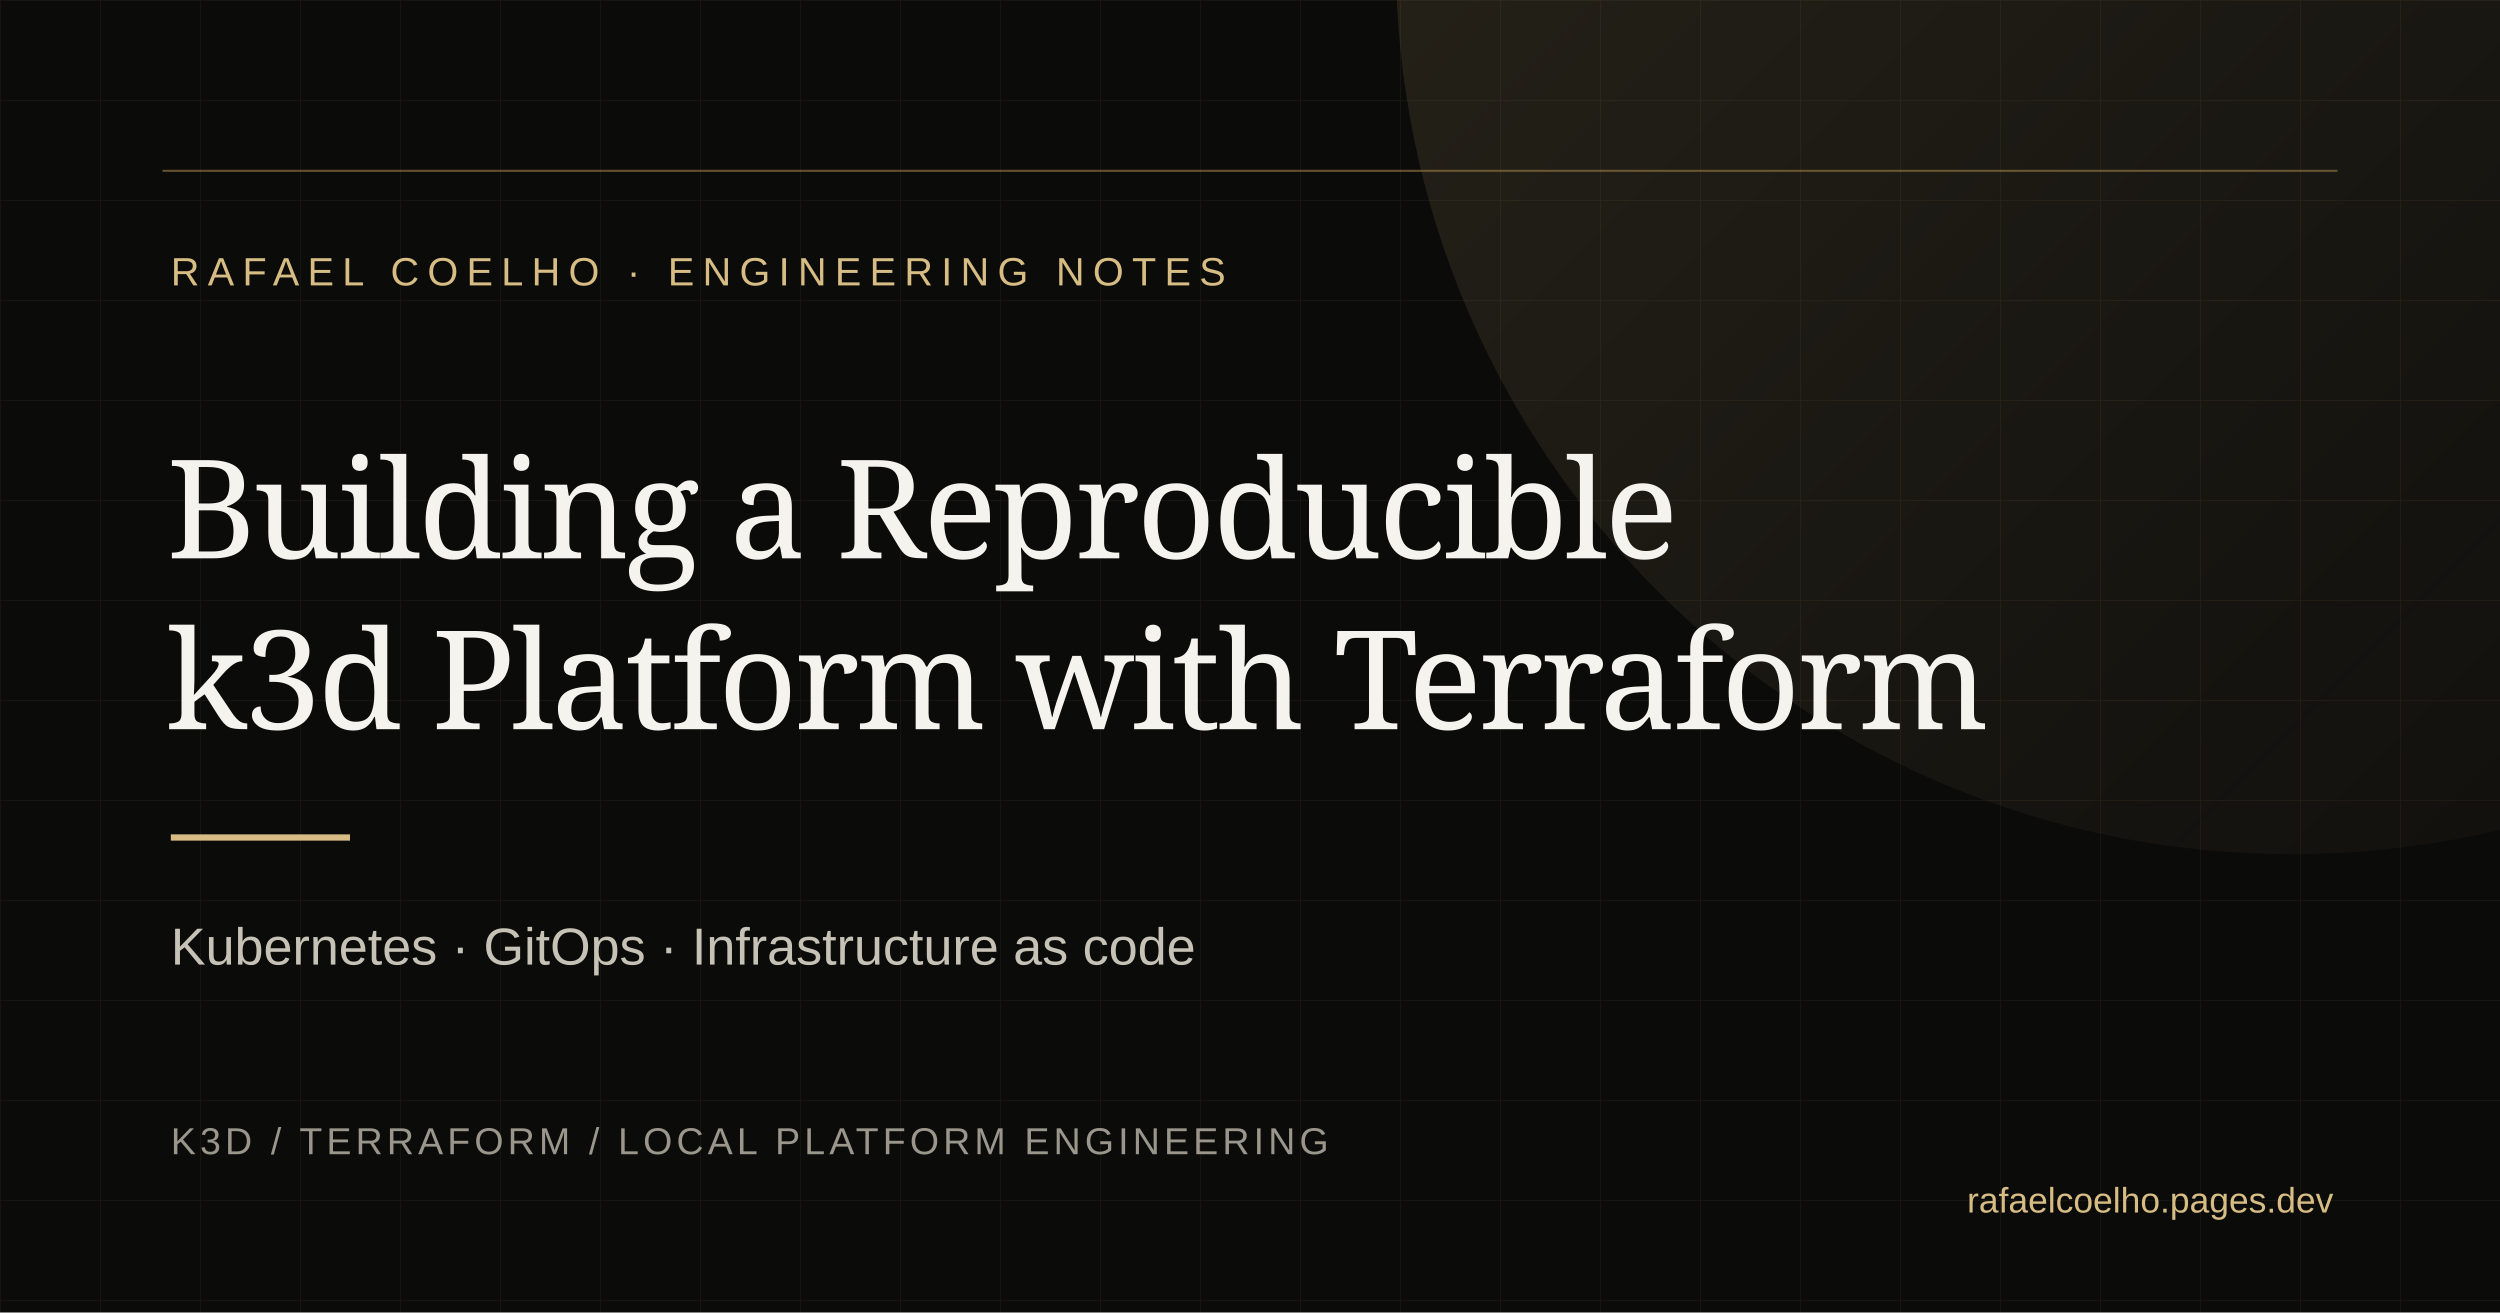
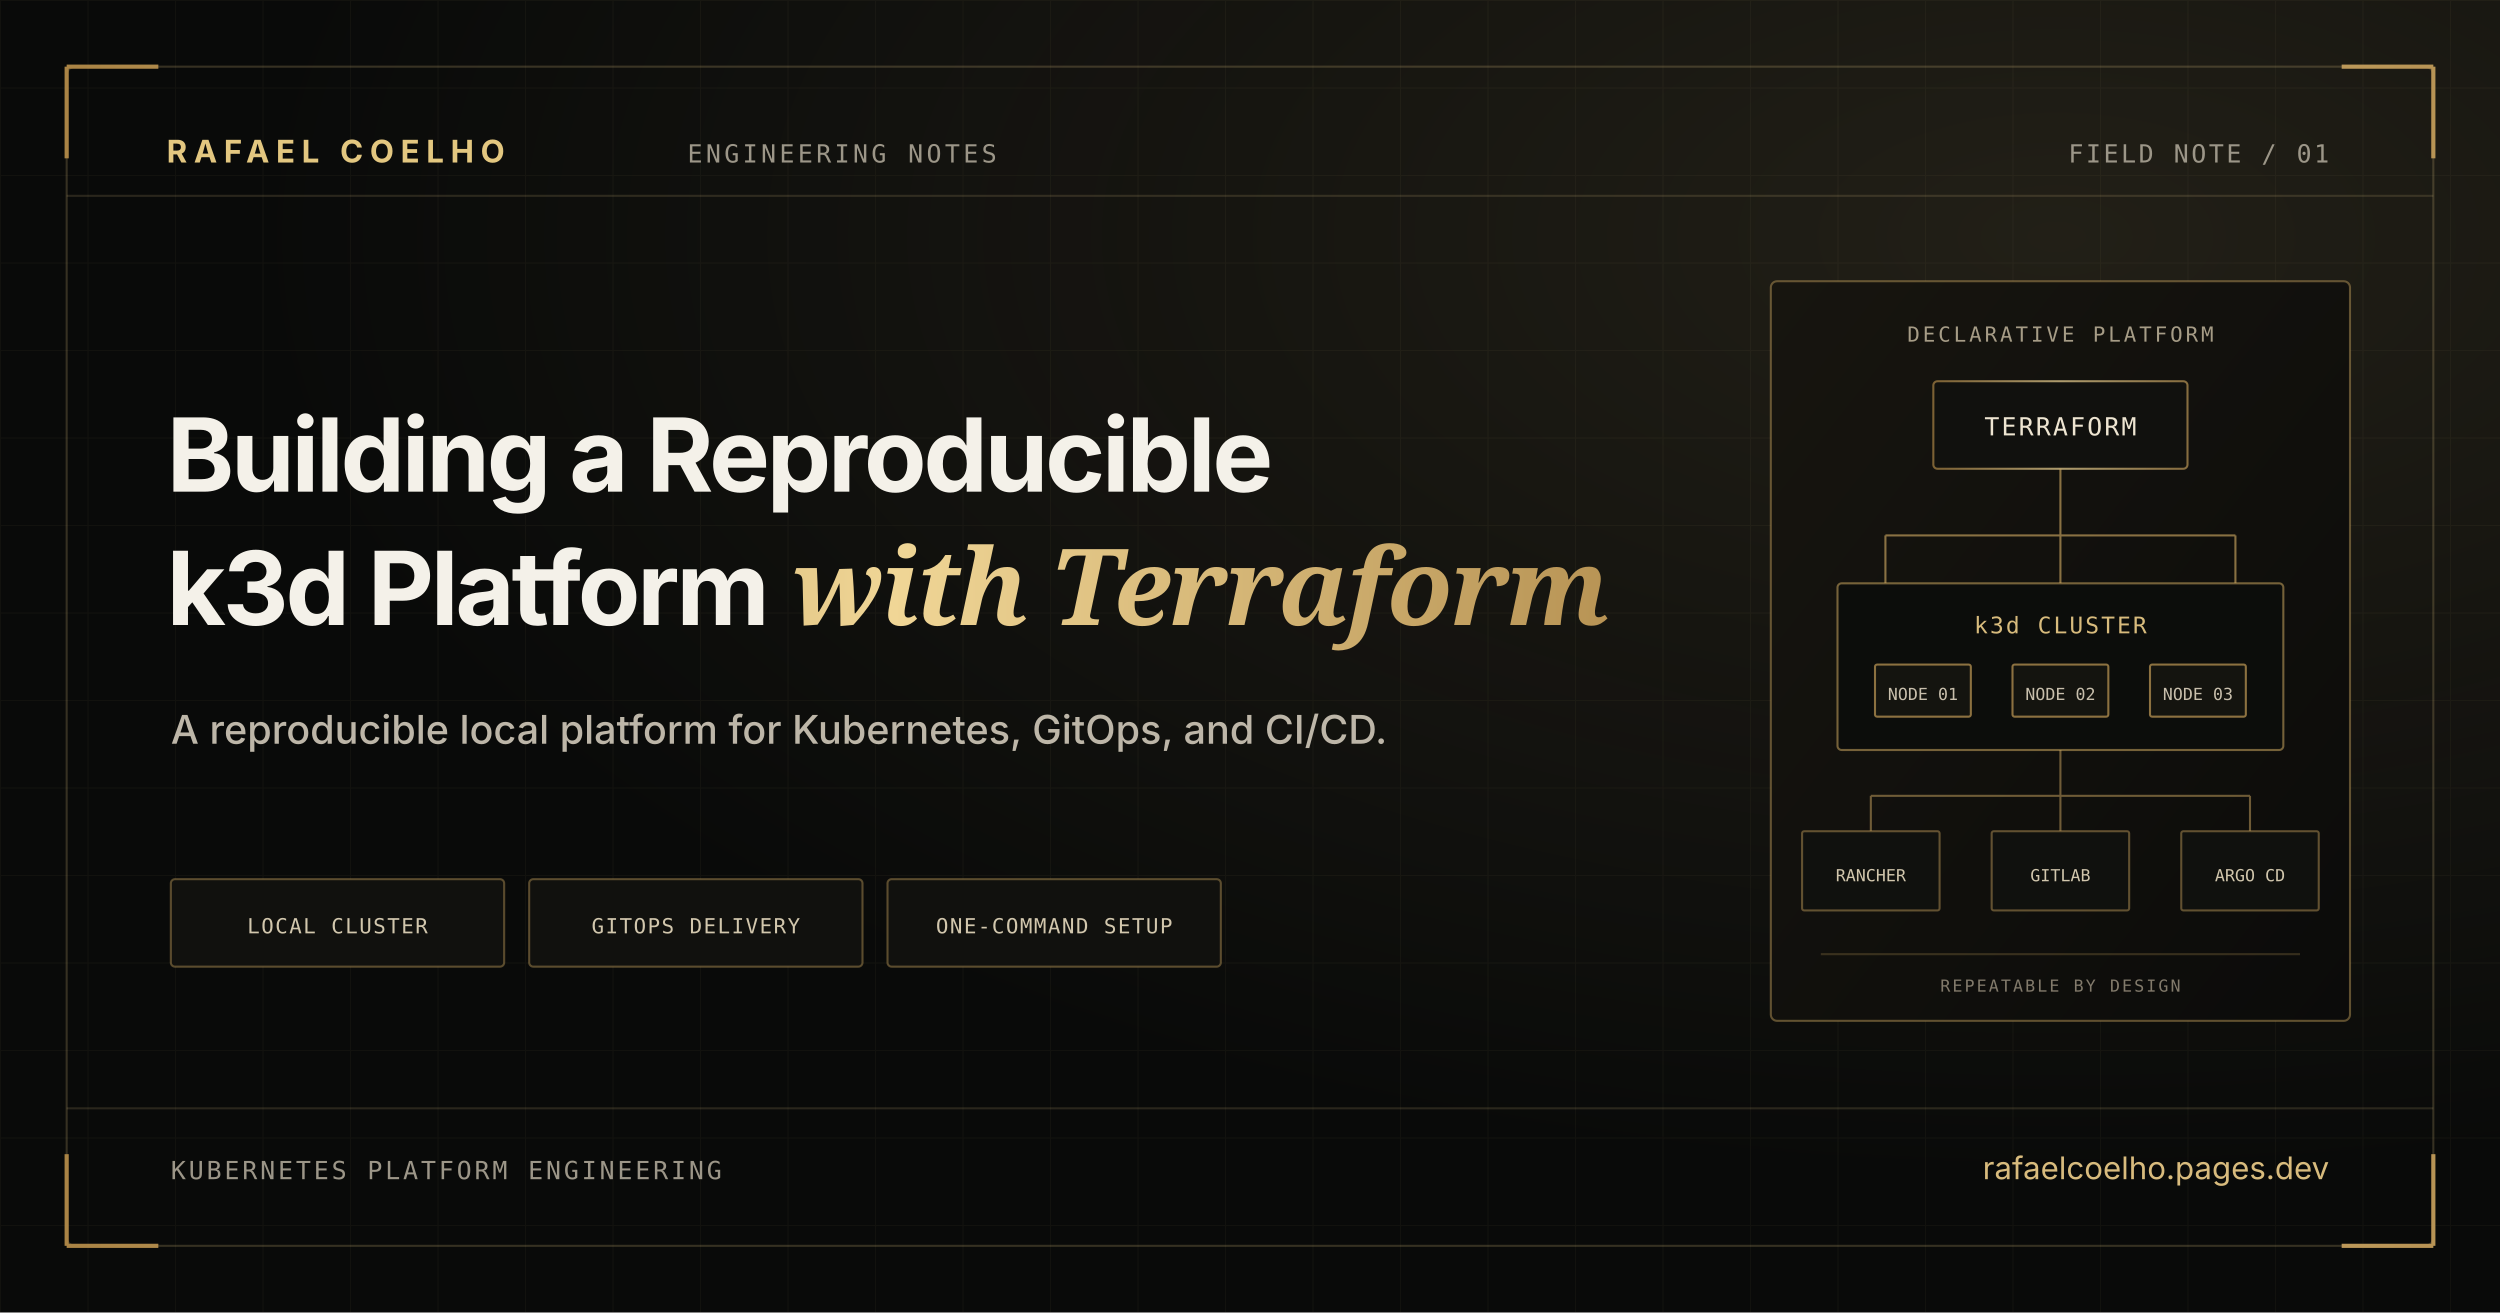
<svg xmlns="http://www.w3.org/2000/svg" width="1200" height="630" viewBox="0 0 1200 630" role="img" aria-labelledby="title description">
  <defs>
-     <linearGradient id="glow" x1="0" y1="0" x2="1" y2="1">
-       <stop offset="0" stop-color="#d8bb7d" stop-opacity=".16" />
+     <linearGradient id="gold" x1="0" y1="0" x2="1" y2="0">
+       <stop offset="0" stop-color="#aa8445" />
+       <stop offset=".5" stop-color="#f0d696" />
+       <stop offset="1" stop-color="#b89455" />
+     </linearGradient>
+     <radialGradient id="aura" cx="82%" cy="18%" r="72%">
+       <stop offset="0" stop-color="#d8bb7d" stop-opacity=".12" />
      <stop offset="1" stop-color="#d8bb7d" stop-opacity="0" />
+     </radialGradient>
+     <pattern id="grid" width="42" height="42" patternUnits="userSpaceOnUse">
+       <path d="M42 0H0V42" fill="none" stroke="#d8bb7d" stroke-opacity=".045" />
+     </pattern>
+     <linearGradient id="panel" x1="0" y1="0" x2="1" y2="1">
+       <stop offset="0" stop-color="#17150f" />
+       <stop offset="1" stop-color="#0b0b0a" />
    </linearGradient>
-     <pattern id="grid" width="48" height="48" patternUnits="userSpaceOnUse">
-       <path d="M48 0H0V48" fill="none" stroke="#d8bb7d" stroke-opacity=".06" />
-     </pattern>
  </defs>
-   <rect width="1200" height="630" fill="#0b0b0a" />
+   <rect width="1200" height="630" fill="#090a09" />
  <rect width="1200" height="630" fill="url(#grid)" />
-   <circle cx="1100" cy="-20" r="430" fill="url(#glow)" />
-   <path d="M78 82h1044" stroke="#826a3b" stroke-opacity=".75" />
-   <text x="82" y="137" fill="#d7bd83" font-family="Arial, sans-serif" font-size="19" letter-spacing="4">RAFAEL COELHO · ENGINEERING NOTES</text>
-   <text x="80" y="268" fill="#f5f3ed" font-family="Georgia, serif" font-size="66" letter-spacing="-1.5">Building a Reproducible</text>
-   <text x="80" y="350" fill="#f5f3ed" font-family="Georgia, serif" font-size="66" letter-spacing="-1.5">k3d Platform with Terraform</text>
-   <path d="M82 402h86" stroke="#d7bd83" stroke-width="3" />
-   <text x="82" y="463" fill="#c7c2b6" font-family="Arial, sans-serif" font-size="25">Kubernetes · GitOps · Infrastructure as code</text>
-   <text x="82" y="554" fill="#9b968b" font-family="Arial, sans-serif" font-size="18" letter-spacing="2">K3D  /  TERRAFORM  /  LOCAL PLATFORM ENGINEERING</text>
-   <text x="1120" y="582" fill="#d7bd83" font-family="Arial, sans-serif" font-size="17" text-anchor="end">rafaelcoelho.pages.dev</text>
+   <rect width="1200" height="630" fill="url(#aura)" />
+   <rect x="32" y="32" width="1136" height="566" rx="4" fill="none" stroke="#d8bb7d" stroke-opacity=".22" />
+   <path d="M32 94h1136M32 532h1136" stroke="#d8bb7d" stroke-opacity=".16" />
+   <path d="M32 32h44M32 32v44M1168 32h-44M1168 32v44M32 598h44M32 598v-44M1168 598h-44M1168 598v-44" fill="none" stroke="url(#gold)" stroke-width="2" />
+   <text x="80" y="78" fill="#e3c780" font-family="Inter, Arial, sans-serif" font-size="15" font-weight="700" letter-spacing="3.2">RAFAEL COELHO</text>
+   <path d="M280 70h35" stroke="url(#gold)" stroke-width="1.5" />
+   <text x="330" y="78" fill="#9c9688" font-family="JetBrains Mono, monospace" font-size="12" letter-spacing="1.6">ENGINEERING NOTES</text>
+   <text x="1118" y="78" fill="#9c9688" font-family="JetBrains Mono, monospace" font-size="12" text-anchor="end" letter-spacing="1.2">FIELD NOTE / 01</text>
+   <text x="80" y="236" fill="#f4f1e9" font-family="Inter, Arial, sans-serif" font-size="49" font-weight="700" letter-spacing="-1.5">Building a Reproducible</text>
+   <text x="80" y="300" fill="#f4f1e9" font-family="Inter, Arial, sans-serif" font-size="49" font-weight="700" letter-spacing="-1.5">k3d Platform <tspan fill="url(#gold)" font-family="Fraunces, Georgia, serif" font-size="51" font-weight="600" font-style="italic" letter-spacing="-1.2">with Terraform</tspan>
+   </text>
+   <text x="82" y="357" fill="#bdb6a8" font-family="Inter, Arial, sans-serif" font-size="19" font-weight="500">A reproducible local platform for Kubernetes, GitOps, and CI/CD.</text>
+   <path d="M82 391h702" stroke="url(#gold)" stroke-opacity=".78" />
+   <path d="M82 391h82" stroke="url(#gold)" stroke-width="3" />
+   <g font-family="JetBrains Mono, monospace" font-size="10" letter-spacing=".7">
+     <rect x="82" y="422" width="160" height="42" rx="2" fill="#11110e" stroke="#c6a25e" stroke-opacity=".42" />
+     <rect x="254" y="422" width="160" height="42" rx="2" fill="#11110e" stroke="#c6a25e" stroke-opacity=".42" />
+     <rect x="426" y="422" width="160" height="42" rx="2" fill="#11110e" stroke="#c6a25e" stroke-opacity=".42" />
+     <text x="162" y="448" fill="#d2c7ad" text-anchor="middle">LOCAL CLUSTER</text>
+     <text x="334" y="448" fill="#d2c7ad" text-anchor="middle">GITOPS DELIVERY</text>
+     <text x="506" y="448" fill="#d2c7ad" text-anchor="middle">ONE-COMMAND SETUP</text>
+   </g>
+   <g transform="translate(850 135)">
+     <rect x="0" y="0" width="278" height="355" rx="3" fill="url(#panel)" stroke="#c6a25e" stroke-opacity=".45" />
+     <text x="139" y="29" fill="#a69c86" font-family="JetBrains Mono, monospace" font-size="10" text-anchor="middle" letter-spacing="1.4">DECLARATIVE PLATFORM</text>
+     <rect x="78" y="48" width="122" height="42" rx="2" fill="#11110e" stroke="url(#gold)" stroke-opacity=".7" />
+     <text x="139" y="74" fill="#eee5d1" font-family="JetBrains Mono, monospace" font-size="12" text-anchor="middle" letter-spacing="1">TERRAFORM</text>
+     <path d="M139 90v32M55 122h168M55 122v23M139 122v23M223 122v23" fill="none" stroke="#c6a25e" stroke-opacity=".66" />
+     <rect x="32" y="145" width="214" height="80" rx="2" fill="#0c0d0b" stroke="#c6a25e" stroke-opacity=".56" />
+     <text x="139" y="169" fill="#d8bb7d" font-family="JetBrains Mono, monospace" font-size="11" text-anchor="middle" letter-spacing="1">k3d CLUSTER</text>
+     <rect x="50" y="184" width="46" height="25" rx="1" fill="#14140f" stroke="#8c7140" />
+     <rect x="116" y="184" width="46" height="25" rx="1" fill="#14140f" stroke="#8c7140" />
+     <rect x="182" y="184" width="46" height="25" rx="1" fill="#14140f" stroke="#8c7140" />
+     <text x="73" y="201" fill="#c8bfac" font-family="JetBrains Mono, monospace" font-size="8" text-anchor="middle">NODE 01</text>
+     <text x="139" y="201" fill="#c8bfac" font-family="JetBrains Mono, monospace" font-size="8" text-anchor="middle">NODE 02</text>
+     <text x="205" y="201" fill="#c8bfac" font-family="JetBrains Mono, monospace" font-size="8" text-anchor="middle">NODE 03</text>
+     <path d="M139 225v22M48 247h182M48 247v17M139 247v17M230 247v17" fill="none" stroke="#c6a25e" stroke-opacity=".52" />
+     <rect x="15" y="264" width="66" height="38" rx="1" fill="#10110e" stroke="#a98a50" stroke-opacity=".54" />
+     <rect x="106" y="264" width="66" height="38" rx="1" fill="#10110e" stroke="#a98a50" stroke-opacity=".54" />
+     <rect x="197" y="264" width="66" height="38" rx="1" fill="#10110e" stroke="#a98a50" stroke-opacity=".54" />
+     <text x="48" y="288" fill="#d2c7ad" font-family="JetBrains Mono, monospace" font-size="8" text-anchor="middle">RANCHER</text>
+     <text x="139" y="288" fill="#d2c7ad" font-family="JetBrains Mono, monospace" font-size="8" text-anchor="middle">GITLAB</text>
+     <text x="230" y="288" fill="#d2c7ad" font-family="JetBrains Mono, monospace" font-size="8" text-anchor="middle">ARGO CD</text>
+     <path d="M24 323h230" stroke="#c6a25e" stroke-opacity=".23" />
+     <text x="139" y="341" fill="#827a6b" font-family="JetBrains Mono, monospace" font-size="8" text-anchor="middle" letter-spacing="1">REPEATABLE BY DESIGN</text>
+   </g>
+   <text x="82" y="566" fill="#9c9688" font-family="JetBrains Mono, monospace" font-size="12" letter-spacing="1.35">KUBERNETES PLATFORM ENGINEERING</text>
+   <text x="1118" y="566" fill="#d8bb7d" font-family="Inter, Arial, sans-serif" font-size="15" text-anchor="end">rafaelcoelho.pages.dev</text>
</svg>
